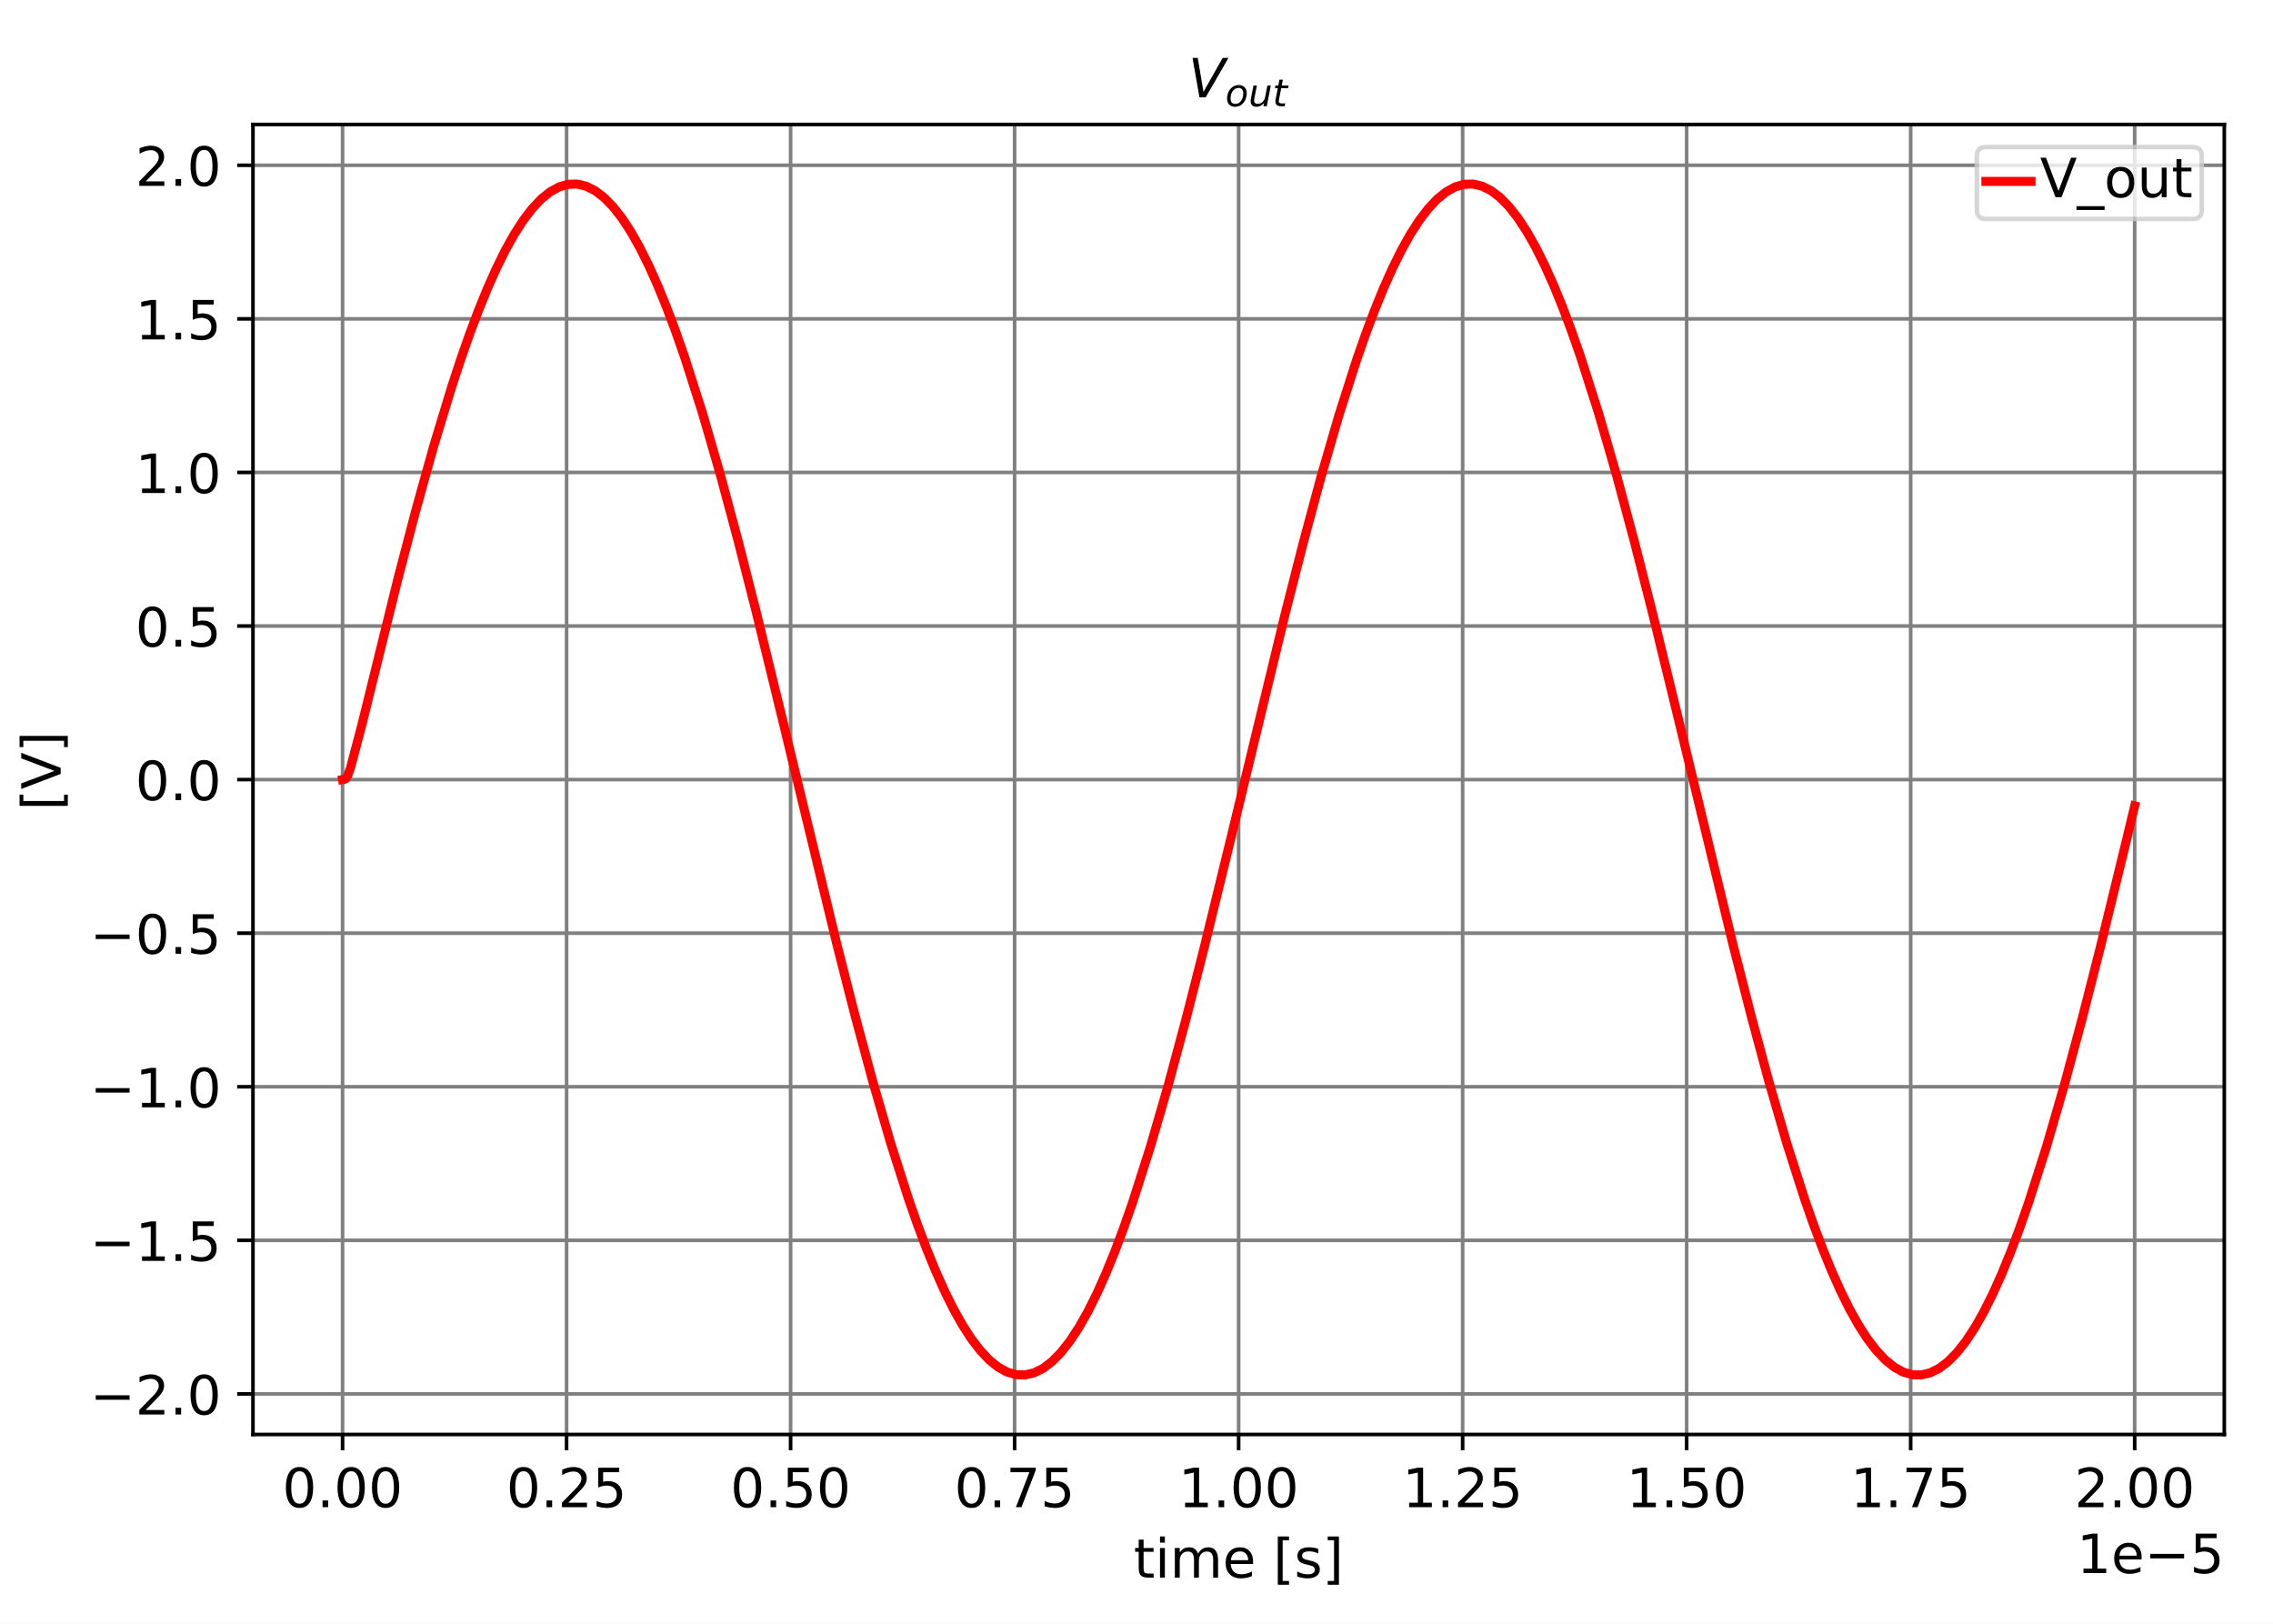
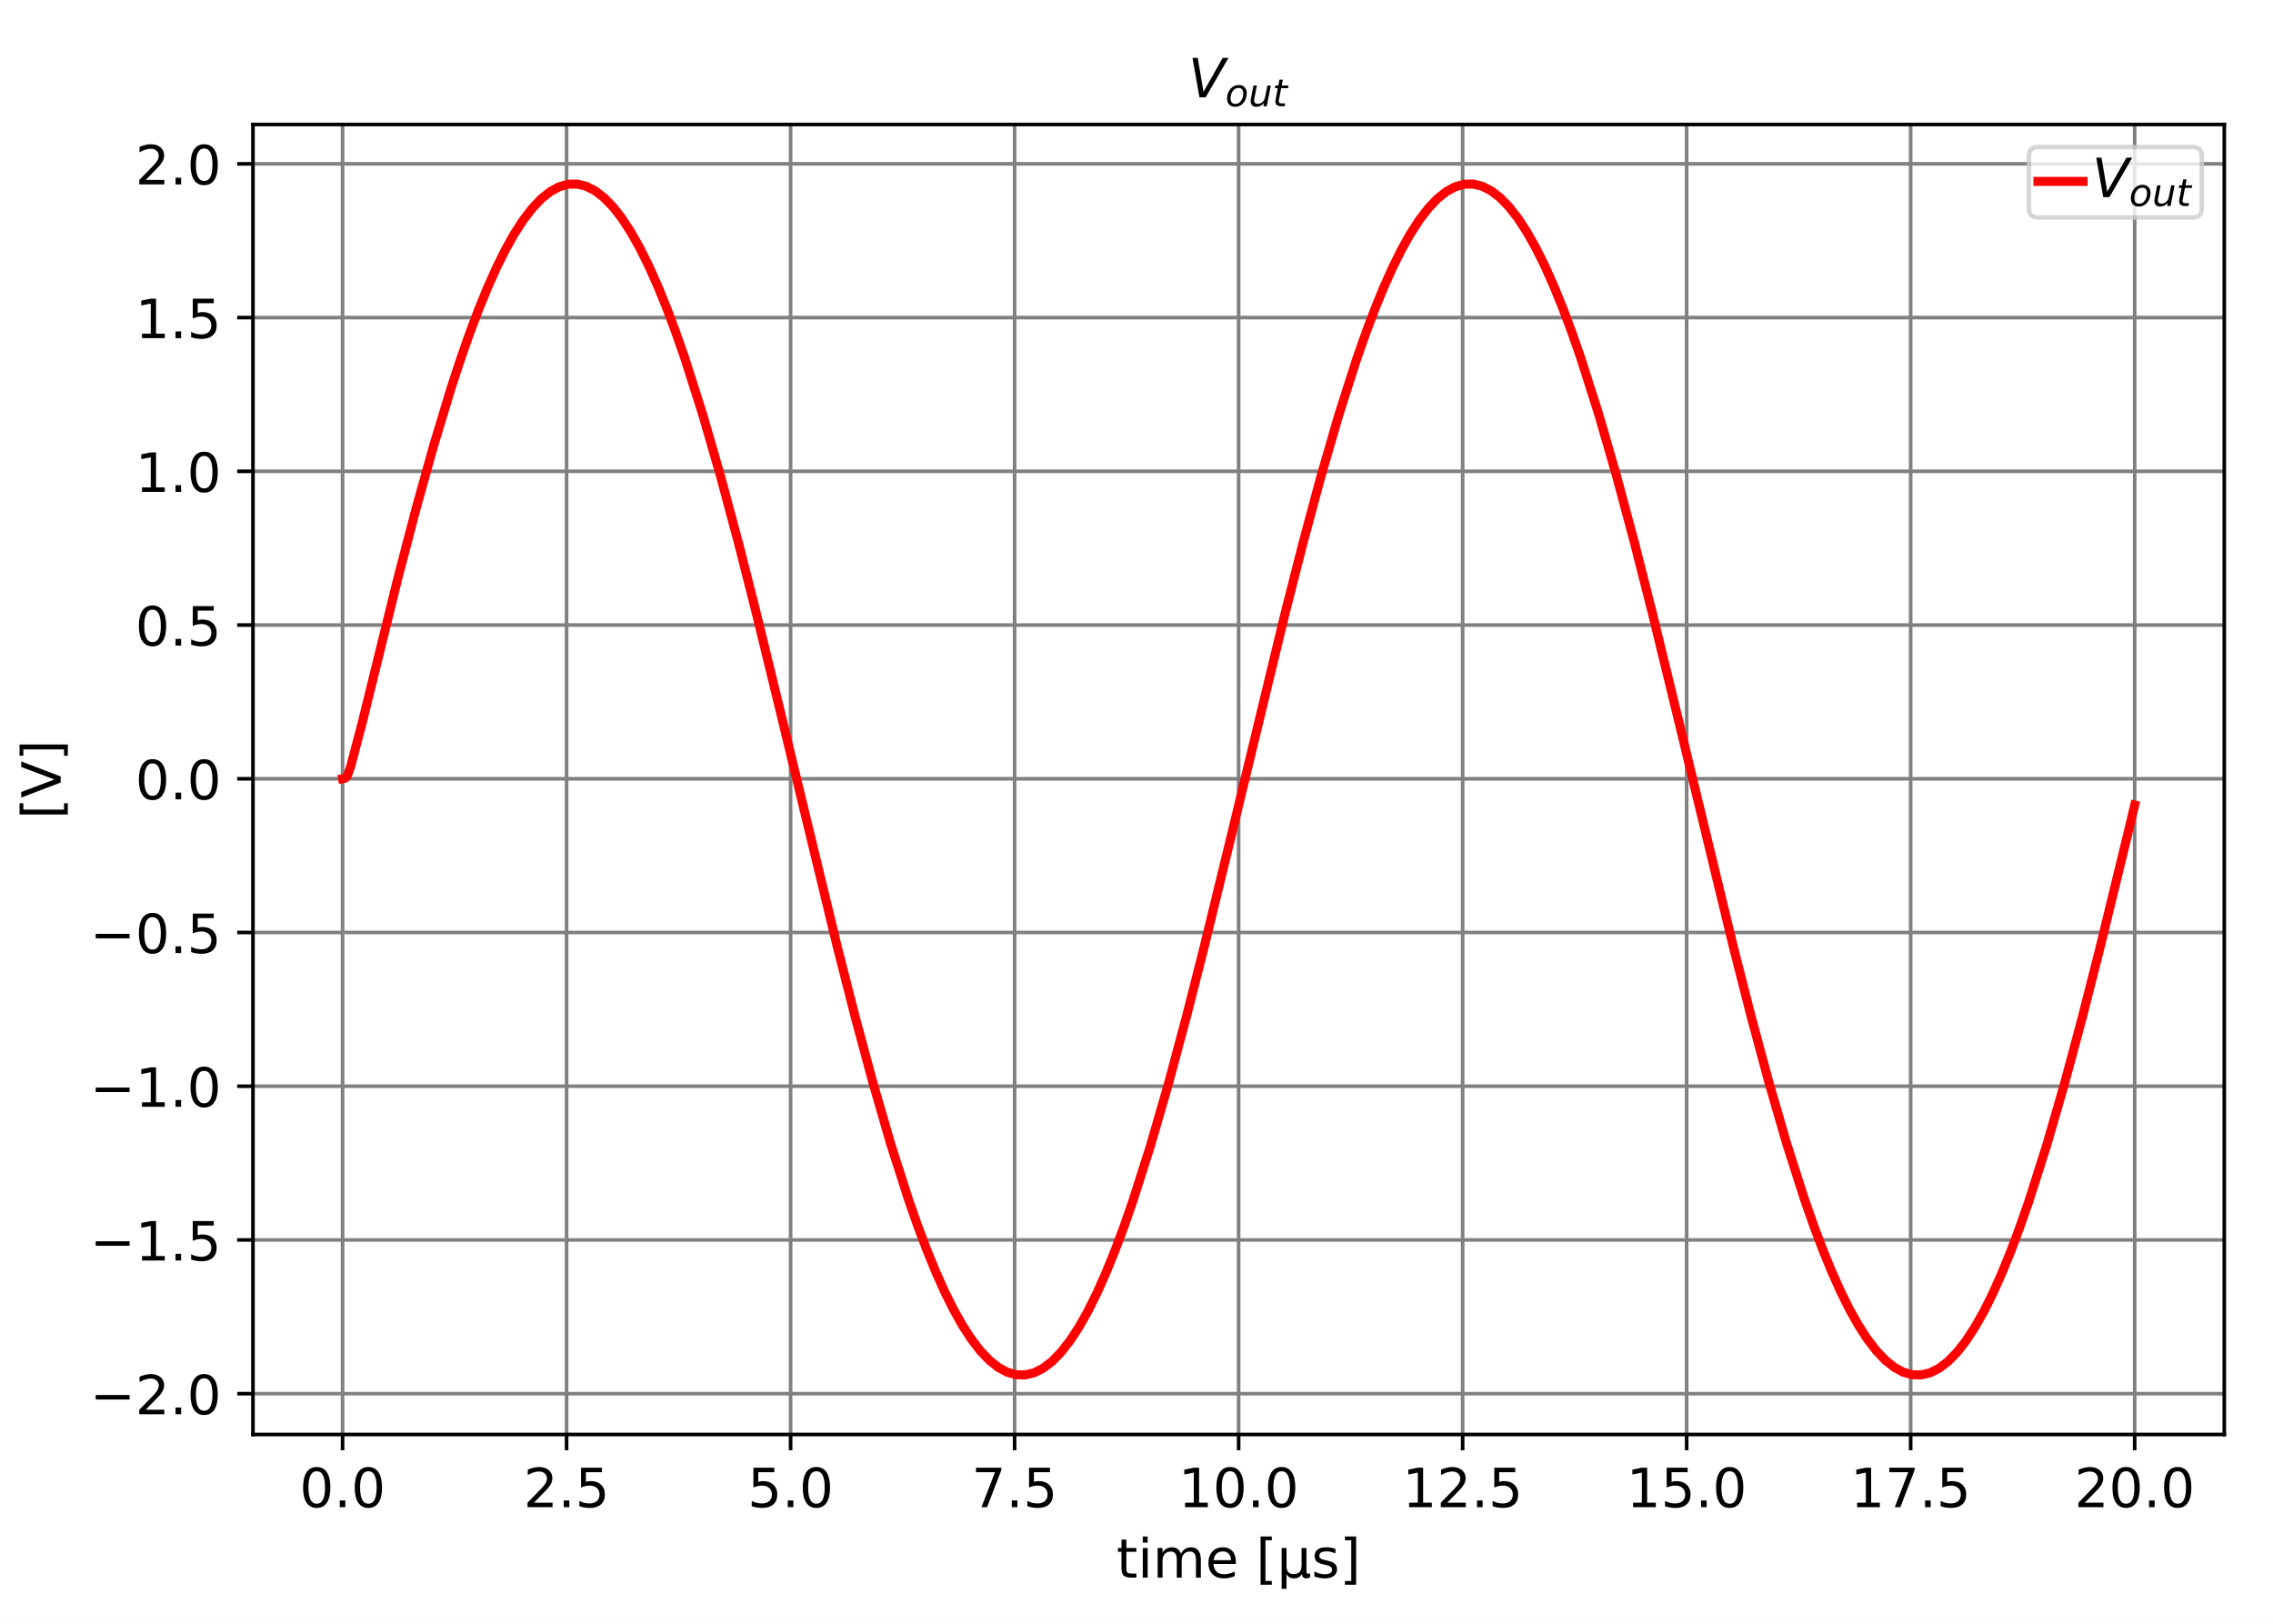
<svg xmlns="http://www.w3.org/2000/svg" xmlns:xlink="http://www.w3.org/1999/xlink" width="504pt" height="360pt" viewBox="0 0 504 360" version="1.1">
  <defs>
    <style type="text/css">*{stroke-linejoin: round; stroke-linecap: butt}</style>
  </defs>
  <g id="figure_1">
    <g id="patch_1">
      <path d="M 0 360  L 504 360  L 504 0  L 0 0  z " style="fill: #ffffff" />
    </g>
    <g id="axes_1">
      <g id="patch_2">
        <path d="M 56.09 318.04  L 493.2 318.04  L 493.2 27.6  L 56.09 27.6  z " style="fill: #ffffff" />
      </g>
      <g id="matplotlib.axis_1">
        <g id="xtick_1">
          <g id="line2d_1">
-             <path d="M 75.959 318.04  L 75.959 27.6  " clip-path="url(#pfbd23ac0d7)" style="fill: none; stroke: #808080; stroke-width: 0.8; stroke-linecap: square" />
+             <path d="M 75.959 318.04  L 75.959 27.6  " clip-path="url(#p31b666bdca)" style="fill: none; stroke: #808080; stroke-width: 0.8; stroke-linecap: square" />
          </g>
          <g id="line2d_2">
            <defs>
-               <path id="m293e1f7178" d="M 0 0  L 0 3.5  " style="stroke: #000000; stroke-width: 0.8" />
+               <path id="mea088530d3" d="M 0 0  L 0 3.5  " style="stroke: #000000; stroke-width: 0.8" />
            </defs>
            <g>
-               <use xlink:href="#m293e1f7178" x="75.959" y="318.04" style="stroke: #000000; stroke-width: 0.8" />
+               <use xlink:href="#mea088530d3" x="75.959" y="318.04" style="stroke: #000000; stroke-width: 0.8" />
            </g>
          </g>
          <g id="text_1">
-             <g transform="translate(62.59926 334.1581) scale(0.12 -0.12)">
+             <g transform="translate(66.41676 334.1581) scale(0.12 -0.12)">
              <defs>
                <path id="DejaVuSans-30" d="M 2034 4250  Q 1547 4250 1301 3770  Q 1056 3291 1056 2328  Q 1056 1369 1301 889  Q 1547 409 2034 409  Q 2525 409 2770 889  Q 3016 1369 3016 2328  Q 3016 3291 2770 3770  Q 2525 4250 2034 4250  z M 2034 4750  Q 2819 4750 3233 4129  Q 3647 3509 3647 2328  Q 3647 1150 3233 529  Q 2819 -91 2034 -91  Q 1250 -91 836 529  Q 422 1150 422 2328  Q 422 3509 836 4129  Q 1250 4750 2034 4750  z " transform="scale(0.015625)" />
                <path id="DejaVuSans-2e" d="M 684 794  L 1344 794  L 1344 0  L 684 0  L 684 794  z " transform="scale(0.015625)" />
              </defs>
              <use xlink:href="#DejaVuSans-30" />
              <use xlink:href="#DejaVuSans-2e" x="63.623" />
              <use xlink:href="#DejaVuSans-30" x="95.41" />
-               <use xlink:href="#DejaVuSans-30" x="159.033" />
            </g>
          </g>
        </g>
        <g id="xtick_2">
          <g id="line2d_3">
-             <path d="M 125.63 318.04  L 125.63 27.6  " clip-path="url(#pfbd23ac0d7)" style="fill: none; stroke: #808080; stroke-width: 0.8; stroke-linecap: square" />
+             <path d="M 125.63 318.04  L 125.63 27.6  " clip-path="url(#p31b666bdca)" style="fill: none; stroke: #808080; stroke-width: 0.8; stroke-linecap: square" />
          </g>
          <g id="line2d_4">
            <g>
-               <use xlink:href="#m293e1f7178" x="125.63" y="318.04" style="stroke: #000000; stroke-width: 0.8" />
+               <use xlink:href="#mea088530d3" x="125.63" y="318.04" style="stroke: #000000; stroke-width: 0.8" />
            </g>
          </g>
          <g id="text_2">
-             <g transform="translate(112.2709 334.1581) scale(0.12 -0.12)">
+             <g transform="translate(116.0884 334.1581) scale(0.12 -0.12)">
              <defs>
                <path id="DejaVuSans-32" d="M 1228 531  L 3431 531  L 3431 0  L 469 0  L 469 531  Q 828 903 1448 1529  Q 2069 2156 2228 2338  Q 2531 2678 2651 2914  Q 2772 3150 2772 3378  Q 2772 3750 2511 3984  Q 2250 4219 1831 4219  Q 1534 4219 1204 4116  Q 875 4013 500 3803  L 500 4441  Q 881 4594 1212 4672  Q 1544 4750 1819 4750  Q 2544 4750 2975 4387  Q 3406 4025 3406 3419  Q 3406 3131 3298 2873  Q 3191 2616 2906 2266  Q 2828 2175 2409 1742  Q 1991 1309 1228 531  z " transform="scale(0.015625)" />
                <path id="DejaVuSans-35" d="M 691 4666  L 3169 4666  L 3169 4134  L 1269 4134  L 1269 2991  Q 1406 3038 1543 3061  Q 1681 3084 1819 3084  Q 2600 3084 3056 2656  Q 3513 2228 3513 1497  Q 3513 744 3044 326  Q 2575 -91 1722 -91  Q 1428 -91 1123 -41  Q 819 9 494 109  L 494 744  Q 775 591 1075 516  Q 1375 441 1709 441  Q 2250 441 2565 725  Q 2881 1009 2881 1497  Q 2881 1984 2565 2268  Q 2250 2553 1709 2553  Q 1456 2553 1204 2497  Q 953 2441 691 2322  L 691 4666  z " transform="scale(0.015625)" />
              </defs>
-               <use xlink:href="#DejaVuSans-30" />
-               <use xlink:href="#DejaVuSans-2e" x="63.623" />
-               <use xlink:href="#DejaVuSans-32" x="95.41" />
-               <use xlink:href="#DejaVuSans-35" x="159.033" />
+               <use xlink:href="#DejaVuSans-32" />
+               <use xlink:href="#DejaVuSans-2e" x="63.623" />
+               <use xlink:href="#DejaVuSans-35" x="95.41" />
            </g>
          </g>
        </g>
        <g id="xtick_3">
          <g id="line2d_5">
-             <path d="M 175.302 318.04  L 175.302 27.6  " clip-path="url(#pfbd23ac0d7)" style="fill: none; stroke: #808080; stroke-width: 0.8; stroke-linecap: square" />
+             <path d="M 175.302 318.04  L 175.302 27.6  " clip-path="url(#p31b666bdca)" style="fill: none; stroke: #808080; stroke-width: 0.8; stroke-linecap: square" />
          </g>
          <g id="line2d_6">
            <g>
-               <use xlink:href="#m293e1f7178" x="175.302" y="318.04" style="stroke: #000000; stroke-width: 0.8" />
+               <use xlink:href="#mea088530d3" x="175.302" y="318.04" style="stroke: #000000; stroke-width: 0.8" />
            </g>
          </g>
          <g id="text_3">
-             <g transform="translate(161.9424 334.1581) scale(0.12 -0.12)">
-               <use xlink:href="#DejaVuSans-30" />
-               <use xlink:href="#DejaVuSans-2e" x="63.623" />
-               <use xlink:href="#DejaVuSans-35" x="95.41" />
-               <use xlink:href="#DejaVuSans-30" x="159.033" />
+             <g transform="translate(165.7599 334.1581) scale(0.12 -0.12)">
+               <use xlink:href="#DejaVuSans-35" />
+               <use xlink:href="#DejaVuSans-2e" x="63.623" />
+               <use xlink:href="#DejaVuSans-30" x="95.41" />
            </g>
          </g>
        </g>
        <g id="xtick_4">
          <g id="line2d_7">
-             <path d="M 224.973 318.04  L 224.973 27.6  " clip-path="url(#pfbd23ac0d7)" style="fill: none; stroke: #808080; stroke-width: 0.8; stroke-linecap: square" />
+             <path d="M 224.973 318.04  L 224.973 27.6  " clip-path="url(#p31b666bdca)" style="fill: none; stroke: #808080; stroke-width: 0.8; stroke-linecap: square" />
          </g>
          <g id="line2d_8">
            <g>
-               <use xlink:href="#m293e1f7178" x="224.973" y="318.04" style="stroke: #000000; stroke-width: 0.8" />
+               <use xlink:href="#mea088530d3" x="224.973" y="318.04" style="stroke: #000000; stroke-width: 0.8" />
            </g>
          </g>
          <g id="text_4">
-             <g transform="translate(211.614 334.1581) scale(0.12 -0.12)">
+             <g transform="translate(215.4315 334.1581) scale(0.12 -0.12)">
              <defs>
                <path id="DejaVuSans-37" d="M 525 4666  L 3525 4666  L 3525 4397  L 1831 0  L 1172 0  L 2766 4134  L 525 4134  L 525 4666  z " transform="scale(0.015625)" />
              </defs>
-               <use xlink:href="#DejaVuSans-30" />
-               <use xlink:href="#DejaVuSans-2e" x="63.623" />
-               <use xlink:href="#DejaVuSans-37" x="95.41" />
-               <use xlink:href="#DejaVuSans-35" x="159.033" />
+               <use xlink:href="#DejaVuSans-37" />
+               <use xlink:href="#DejaVuSans-2e" x="63.623" />
+               <use xlink:href="#DejaVuSans-35" x="95.41" />
            </g>
          </g>
        </g>
        <g id="xtick_5">
          <g id="line2d_9">
-             <path d="M 274.645 318.04  L 274.645 27.6  " clip-path="url(#pfbd23ac0d7)" style="fill: none; stroke: #808080; stroke-width: 0.8; stroke-linecap: square" />
+             <path d="M 274.645 318.04  L 274.645 27.6  " clip-path="url(#p31b666bdca)" style="fill: none; stroke: #808080; stroke-width: 0.8; stroke-linecap: square" />
          </g>
          <g id="line2d_10">
            <g>
-               <use xlink:href="#m293e1f7178" x="274.645" y="318.04" style="stroke: #000000; stroke-width: 0.8" />
+               <use xlink:href="#mea088530d3" x="274.645" y="318.04" style="stroke: #000000; stroke-width: 0.8" />
            </g>
          </g>
          <g id="text_5">
            <g transform="translate(261.2856 334.1581) scale(0.12 -0.12)">
              <defs>
                <path id="DejaVuSans-31" d="M 794 531  L 1825 531  L 1825 4091  L 703 3866  L 703 4441  L 1819 4666  L 2450 4666  L 2450 531  L 3481 531  L 3481 0  L 794 0  L 794 531  z " transform="scale(0.015625)" />
              </defs>
              <use xlink:href="#DejaVuSans-31" />
-               <use xlink:href="#DejaVuSans-2e" x="63.623" />
-               <use xlink:href="#DejaVuSans-30" x="95.41" />
+               <use xlink:href="#DejaVuSans-30" x="63.623" />
+               <use xlink:href="#DejaVuSans-2e" x="127.246" />
              <use xlink:href="#DejaVuSans-30" x="159.033" />
            </g>
          </g>
        </g>
        <g id="xtick_6">
          <g id="line2d_11">
-             <path d="M 324.317 318.04  L 324.317 27.6  " clip-path="url(#pfbd23ac0d7)" style="fill: none; stroke: #808080; stroke-width: 0.8; stroke-linecap: square" />
+             <path d="M 324.317 318.04  L 324.317 27.6  " clip-path="url(#p31b666bdca)" style="fill: none; stroke: #808080; stroke-width: 0.8; stroke-linecap: square" />
          </g>
          <g id="line2d_12">
            <g>
-               <use xlink:href="#m293e1f7178" x="324.317" y="318.04" style="stroke: #000000; stroke-width: 0.8" />
+               <use xlink:href="#mea088530d3" x="324.317" y="318.04" style="stroke: #000000; stroke-width: 0.8" />
            </g>
          </g>
          <g id="text_6">
            <g transform="translate(310.9572 334.1581) scale(0.12 -0.12)">
              <use xlink:href="#DejaVuSans-31" />
-               <use xlink:href="#DejaVuSans-2e" x="63.623" />
-               <use xlink:href="#DejaVuSans-32" x="95.41" />
+               <use xlink:href="#DejaVuSans-32" x="63.623" />
+               <use xlink:href="#DejaVuSans-2e" x="127.246" />
              <use xlink:href="#DejaVuSans-35" x="159.033" />
            </g>
          </g>
        </g>
        <g id="xtick_7">
          <g id="line2d_13">
-             <path d="M 373.988 318.04  L 373.988 27.6  " clip-path="url(#pfbd23ac0d7)" style="fill: none; stroke: #808080; stroke-width: 0.8; stroke-linecap: square" />
+             <path d="M 373.988 318.04  L 373.988 27.6  " clip-path="url(#p31b666bdca)" style="fill: none; stroke: #808080; stroke-width: 0.8; stroke-linecap: square" />
          </g>
          <g id="line2d_14">
            <g>
-               <use xlink:href="#m293e1f7178" x="373.988" y="318.04" style="stroke: #000000; stroke-width: 0.8" />
+               <use xlink:href="#mea088530d3" x="373.988" y="318.04" style="stroke: #000000; stroke-width: 0.8" />
            </g>
          </g>
          <g id="text_7">
            <g transform="translate(360.6288 334.1581) scale(0.12 -0.12)">
              <use xlink:href="#DejaVuSans-31" />
-               <use xlink:href="#DejaVuSans-2e" x="63.623" />
-               <use xlink:href="#DejaVuSans-35" x="95.41" />
+               <use xlink:href="#DejaVuSans-35" x="63.623" />
+               <use xlink:href="#DejaVuSans-2e" x="127.246" />
              <use xlink:href="#DejaVuSans-30" x="159.033" />
            </g>
          </g>
        </g>
        <g id="xtick_8">
          <g id="line2d_15">
-             <path d="M 423.66 318.04  L 423.66 27.6  " clip-path="url(#pfbd23ac0d7)" style="fill: none; stroke: #808080; stroke-width: 0.8; stroke-linecap: square" />
+             <path d="M 423.66 318.04  L 423.66 27.6  " clip-path="url(#p31b666bdca)" style="fill: none; stroke: #808080; stroke-width: 0.8; stroke-linecap: square" />
          </g>
          <g id="line2d_16">
            <g>
-               <use xlink:href="#m293e1f7178" x="423.66" y="318.04" style="stroke: #000000; stroke-width: 0.8" />
+               <use xlink:href="#mea088530d3" x="423.66" y="318.04" style="stroke: #000000; stroke-width: 0.8" />
            </g>
          </g>
          <g id="text_8">
            <g transform="translate(410.3004 334.1581) scale(0.12 -0.12)">
              <use xlink:href="#DejaVuSans-31" />
-               <use xlink:href="#DejaVuSans-2e" x="63.623" />
-               <use xlink:href="#DejaVuSans-37" x="95.41" />
+               <use xlink:href="#DejaVuSans-37" x="63.623" />
+               <use xlink:href="#DejaVuSans-2e" x="127.246" />
              <use xlink:href="#DejaVuSans-35" x="159.033" />
            </g>
          </g>
        </g>
        <g id="xtick_9">
          <g id="line2d_17">
-             <path d="M 473.331 318.04  L 473.331 27.6  " clip-path="url(#pfbd23ac0d7)" style="fill: none; stroke: #808080; stroke-width: 0.8; stroke-linecap: square" />
+             <path d="M 473.331 318.04  L 473.331 27.6  " clip-path="url(#p31b666bdca)" style="fill: none; stroke: #808080; stroke-width: 0.8; stroke-linecap: square" />
          </g>
          <g id="line2d_18">
            <g>
-               <use xlink:href="#m293e1f7178" x="473.331" y="318.04" style="stroke: #000000; stroke-width: 0.8" />
+               <use xlink:href="#mea088530d3" x="473.331" y="318.04" style="stroke: #000000; stroke-width: 0.8" />
            </g>
          </g>
          <g id="text_9">
            <g transform="translate(459.972 334.1581) scale(0.12 -0.12)">
              <use xlink:href="#DejaVuSans-32" />
-               <use xlink:href="#DejaVuSans-2e" x="63.623" />
-               <use xlink:href="#DejaVuSans-30" x="95.41" />
+               <use xlink:href="#DejaVuSans-30" x="63.623" />
+               <use xlink:href="#DejaVuSans-2e" x="127.246" />
              <use xlink:href="#DejaVuSans-30" x="159.033" />
            </g>
          </g>
        </g>
        <g id="text_10">
-           <g transform="translate(251.3753 349.7719) scale(0.12 -0.12)">
+           <g transform="translate(247.5578 349.7719) scale(0.12 -0.12)">
            <defs>
              <path id="DejaVuSans-74" d="M 1172 4494  L 1172 3500  L 2356 3500  L 2356 3053  L 1172 3053  L 1172 1153  Q 1172 725 1289 603  Q 1406 481 1766 481  L 2356 481  L 2356 0  L 1766 0  Q 1100 0 847 248  Q 594 497 594 1153  L 594 3053  L 172 3053  L 172 3500  L 594 3500  L 594 4494  L 1172 4494  z " transform="scale(0.015625)" />
              <path id="DejaVuSans-69" d="M 603 3500  L 1178 3500  L 1178 0  L 603 0  L 603 3500  z M 603 4863  L 1178 4863  L 1178 4134  L 603 4134  L 603 4863  z " transform="scale(0.015625)" />
              <path id="DejaVuSans-6d" d="M 3328 2828  Q 3544 3216 3844 3400  Q 4144 3584 4550 3584  Q 5097 3584 5394 3201  Q 5691 2819 5691 2113  L 5691 0  L 5113 0  L 5113 2094  Q 5113 2597 4934 2840  Q 4756 3084 4391 3084  Q 3944 3084 3684 2787  Q 3425 2491 3425 1978  L 3425 0  L 2847 0  L 2847 2094  Q 2847 2600 2669 2842  Q 2491 3084 2119 3084  Q 1678 3084 1418 2786  Q 1159 2488 1159 1978  L 1159 0  L 581 0  L 581 3500  L 1159 3500  L 1159 2956  Q 1356 3278 1631 3431  Q 1906 3584 2284 3584  Q 2666 3584 2933 3390  Q 3200 3197 3328 2828  z " transform="scale(0.015625)" />
              <path id="DejaVuSans-65" d="M 3597 1894  L 3597 1613  L 953 1613  Q 991 1019 1311 708  Q 1631 397 2203 397  Q 2534 397 2845 478  Q 3156 559 3463 722  L 3463 178  Q 3153 47 2828 -22  Q 2503 -91 2169 -91  Q 1331 -91 842 396  Q 353 884 353 1716  Q 353 2575 817 3079  Q 1281 3584 2069 3584  Q 2775 3584 3186 3129  Q 3597 2675 3597 1894  z M 3022 2063  Q 3016 2534 2758 2815  Q 2500 3097 2075 3097  Q 1594 3097 1305 2825  Q 1016 2553 972 2059  L 3022 2063  z " transform="scale(0.015625)" />
              <path id="DejaVuSans-20" transform="scale(0.015625)" />
              <path id="DejaVuSans-5b" d="M 550 4863  L 1875 4863  L 1875 4416  L 1125 4416  L 1125 -397  L 1875 -397  L 1875 -844  L 550 -844  L 550 4863  z " transform="scale(0.015625)" />
+               <path id="DejaVuSans-b5" d="M 544 -1331  L 544 3500  L 1119 3500  L 1119 1325  Q 1119 872 1334 640  Q 1550 409 1972 409  Q 2434 409 2667 671  Q 2900 934 2900 1459  L 2900 3500  L 3475 3500  L 3475 806  Q 3475 619 3529 530  Q 3584 441 3700 441  Q 3728 441 3778 458  Q 3828 475 3916 513  L 3916 50  Q 3788 -22 3673 -56  Q 3559 -91 3450 -91  Q 3234 -91 3106 31  Q 2978 153 2931 403  Q 2775 156 2548 32  Q 2322 -91 2016 -91  Q 1697 -91 1473 31  Q 1250 153 1119 397  L 1119 -1331  L 544 -1331  z " transform="scale(0.015625)" />
              <path id="DejaVuSans-73" d="M 2834 3397  L 2834 2853  Q 2591 2978 2328 3040  Q 2066 3103 1784 3103  Q 1356 3103 1142 2972  Q 928 2841 928 2578  Q 928 2378 1081 2264  Q 1234 2150 1697 2047  L 1894 2003  Q 2506 1872 2764 1633  Q 3022 1394 3022 966  Q 3022 478 2636 193  Q 2250 -91 1575 -91  Q 1294 -91 989 -36  Q 684 19 347 128  L 347 722  Q 666 556 975 473  Q 1284 391 1588 391  Q 1994 391 2212 530  Q 2431 669 2431 922  Q 2431 1156 2273 1281  Q 2116 1406 1581 1522  L 1381 1569  Q 847 1681 609 1914  Q 372 2147 372 2553  Q 372 3047 722 3315  Q 1072 3584 1716 3584  Q 2034 3584 2315 3537  Q 2597 3491 2834 3397  z " transform="scale(0.015625)" />
              <path id="DejaVuSans-5d" d="M 1947 4863  L 1947 -844  L 622 -844  L 622 -397  L 1369 -397  L 1369 4416  L 622 4416  L 622 4863  L 1947 4863  z " transform="scale(0.015625)" />
            </defs>
            <use xlink:href="#DejaVuSans-74" />
            <use xlink:href="#DejaVuSans-69" x="39.209" />
            <use xlink:href="#DejaVuSans-6d" x="66.992" />
            <use xlink:href="#DejaVuSans-65" x="164.404" />
            <use xlink:href="#DejaVuSans-20" x="225.928" />
            <use xlink:href="#DejaVuSans-5b" x="257.715" />
-             <use xlink:href="#DejaVuSans-73" x="296.729" />
-             <use xlink:href="#DejaVuSans-5d" x="348.828" />
-           </g>
-         </g>
-         <g id="text_11">
-           <g transform="translate(460.4906 348.7719) scale(0.12 -0.12)">
-             <defs>
-               <path id="DejaVuSans-2212" d="M 678 2272  L 4684 2272  L 4684 1741  L 678 1741  L 678 2272  z " transform="scale(0.015625)" />
-             </defs>
-             <use xlink:href="#DejaVuSans-31" />
-             <use xlink:href="#DejaVuSans-65" x="63.623" />
-             <use xlink:href="#DejaVuSans-2212" x="125.146" />
-             <use xlink:href="#DejaVuSans-35" x="208.936" />
+             <use xlink:href="#DejaVuSans-b5" x="296.729" />
+             <use xlink:href="#DejaVuSans-73" x="360.352" />
+             <use xlink:href="#DejaVuSans-5d" x="412.451" />
          </g>
        </g>
      </g>
      <g id="matplotlib.axis_2">
        <g id="ytick_1">
          <g id="line2d_19">
-             <path d="M 56.09 309.049  L 493.2 309.049  " clip-path="url(#pfbd23ac0d7)" style="fill: none; stroke: #808080; stroke-width: 0.8; stroke-linecap: square" />
+             <path d="M 56.09 308.99  L 493.2 308.99  " clip-path="url(#p31b666bdca)" style="fill: none; stroke: #808080; stroke-width: 0.8; stroke-linecap: square" />
          </g>
          <g id="line2d_20">
            <defs>
-               <path id="mf35768f5ab" d="M 0 0  L -3.5 0  " style="stroke: #000000; stroke-width: 0.8" />
+               <path id="m69ae03ca99" d="M 0 0  L -3.5 0  " style="stroke: #000000; stroke-width: 0.8" />
            </defs>
            <g>
-               <use xlink:href="#mf35768f5ab" x="56.09" y="309.049" style="stroke: #000000; stroke-width: 0.8" />
-             </g>
-           </g>
-           <g id="text_12">
-             <g transform="translate(19.95062 313.608) scale(0.12 -0.12)">
+               <use xlink:href="#m69ae03ca99" x="56.09" y="308.99" style="stroke: #000000; stroke-width: 0.8" />
+             </g>
+           </g>
+           <g id="text_11">
+             <g transform="translate(19.95062 313.5487) scale(0.12 -0.12)">
+               <defs>
+                 <path id="DejaVuSans-2212" d="M 678 2272  L 4684 2272  L 4684 1741  L 678 1741  L 678 2272  z " transform="scale(0.015625)" />
+               </defs>
              <use xlink:href="#DejaVuSans-2212" />
              <use xlink:href="#DejaVuSans-32" x="83.789" />
              <use xlink:href="#DejaVuSans-2e" x="147.412" />
              <use xlink:href="#DejaVuSans-30" x="179.199" />
            </g>
          </g>
        </g>
        <g id="ytick_2">
          <g id="line2d_21">
-             <path d="M 56.09 274.998  L 493.2 274.998  " clip-path="url(#pfbd23ac0d7)" style="fill: none; stroke: #808080; stroke-width: 0.8; stroke-linecap: square" />
+             <path d="M 56.09 274.907  L 493.2 274.907  " clip-path="url(#p31b666bdca)" style="fill: none; stroke: #808080; stroke-width: 0.8; stroke-linecap: square" />
          </g>
          <g id="line2d_22">
            <g>
-               <use xlink:href="#mf35768f5ab" x="56.09" y="274.998" style="stroke: #000000; stroke-width: 0.8" />
-             </g>
-           </g>
-           <g id="text_13">
-             <g transform="translate(19.95062 279.5575) scale(0.12 -0.12)">
+               <use xlink:href="#m69ae03ca99" x="56.09" y="274.907" style="stroke: #000000; stroke-width: 0.8" />
+             </g>
+           </g>
+           <g id="text_12">
+             <g transform="translate(19.95062 279.4663) scale(0.12 -0.12)">
              <use xlink:href="#DejaVuSans-2212" />
              <use xlink:href="#DejaVuSans-31" x="83.789" />
              <use xlink:href="#DejaVuSans-2e" x="147.412" />
              <use xlink:href="#DejaVuSans-35" x="179.199" />
            </g>
          </g>
        </g>
        <g id="ytick_3">
          <g id="line2d_23">
-             <path d="M 56.09 240.948  L 493.2 240.948  " clip-path="url(#pfbd23ac0d7)" style="fill: none; stroke: #808080; stroke-width: 0.8; stroke-linecap: square" />
+             <path d="M 56.09 240.825  L 493.2 240.825  " clip-path="url(#p31b666bdca)" style="fill: none; stroke: #808080; stroke-width: 0.8; stroke-linecap: square" />
          </g>
          <g id="line2d_24">
            <g>
-               <use xlink:href="#mf35768f5ab" x="56.09" y="240.948" style="stroke: #000000; stroke-width: 0.8" />
-             </g>
-           </g>
-           <g id="text_14">
-             <g transform="translate(19.95062 245.5071) scale(0.12 -0.12)">
+               <use xlink:href="#m69ae03ca99" x="56.09" y="240.825" style="stroke: #000000; stroke-width: 0.8" />
+             </g>
+           </g>
+           <g id="text_13">
+             <g transform="translate(19.95062 245.384) scale(0.12 -0.12)">
              <use xlink:href="#DejaVuSans-2212" />
              <use xlink:href="#DejaVuSans-31" x="83.789" />
              <use xlink:href="#DejaVuSans-2e" x="147.412" />
              <use xlink:href="#DejaVuSans-30" x="179.199" />
            </g>
          </g>
        </g>
        <g id="ytick_4">
          <g id="line2d_25">
-             <path d="M 56.09 206.898  L 493.2 206.898  " clip-path="url(#pfbd23ac0d7)" style="fill: none; stroke: #808080; stroke-width: 0.8; stroke-linecap: square" />
+             <path d="M 56.09 206.743  L 493.2 206.743  " clip-path="url(#p31b666bdca)" style="fill: none; stroke: #808080; stroke-width: 0.8; stroke-linecap: square" />
          </g>
          <g id="line2d_26">
            <g>
-               <use xlink:href="#mf35768f5ab" x="56.09" y="206.898" style="stroke: #000000; stroke-width: 0.8" />
-             </g>
-           </g>
-           <g id="text_15">
-             <g transform="translate(19.95062 211.4567) scale(0.12 -0.12)">
+               <use xlink:href="#m69ae03ca99" x="56.09" y="206.743" style="stroke: #000000; stroke-width: 0.8" />
+             </g>
+           </g>
+           <g id="text_14">
+             <g transform="translate(19.95062 211.3017) scale(0.12 -0.12)">
              <use xlink:href="#DejaVuSans-2212" />
              <use xlink:href="#DejaVuSans-30" x="83.789" />
              <use xlink:href="#DejaVuSans-2e" x="147.412" />
              <use xlink:href="#DejaVuSans-35" x="179.199" />
            </g>
          </g>
        </g>
        <g id="ytick_5">
          <g id="line2d_27">
-             <path d="M 56.09 172.847  L 493.2 172.847  " clip-path="url(#pfbd23ac0d7)" style="fill: none; stroke: #808080; stroke-width: 0.8; stroke-linecap: square" />
+             <path d="M 56.09 172.66  L 493.2 172.66  " clip-path="url(#p31b666bdca)" style="fill: none; stroke: #808080; stroke-width: 0.8; stroke-linecap: square" />
          </g>
          <g id="line2d_28">
            <g>
-               <use xlink:href="#mf35768f5ab" x="56.09" y="172.847" style="stroke: #000000; stroke-width: 0.8" />
-             </g>
-           </g>
-           <g id="text_16">
-             <g transform="translate(30.00625 177.4062) scale(0.12 -0.12)">
+               <use xlink:href="#m69ae03ca99" x="56.09" y="172.66" style="stroke: #000000; stroke-width: 0.8" />
+             </g>
+           </g>
+           <g id="text_15">
+             <g transform="translate(30.00625 177.2193) scale(0.12 -0.12)">
              <use xlink:href="#DejaVuSans-30" />
              <use xlink:href="#DejaVuSans-2e" x="63.623" />
              <use xlink:href="#DejaVuSans-30" x="95.41" />
            </g>
          </g>
        </g>
        <g id="ytick_6">
          <g id="line2d_29">
-             <path d="M 56.09 138.797  L 493.2 138.797  " clip-path="url(#pfbd23ac0d7)" style="fill: none; stroke: #808080; stroke-width: 0.8; stroke-linecap: square" />
+             <path d="M 56.09 138.578  L 493.2 138.578  " clip-path="url(#p31b666bdca)" style="fill: none; stroke: #808080; stroke-width: 0.8; stroke-linecap: square" />
          </g>
          <g id="line2d_30">
            <g>
-               <use xlink:href="#mf35768f5ab" x="56.09" y="138.797" style="stroke: #000000; stroke-width: 0.8" />
-             </g>
-           </g>
-           <g id="text_17">
-             <g transform="translate(30.00625 143.3558) scale(0.12 -0.12)">
+               <use xlink:href="#m69ae03ca99" x="56.09" y="138.578" style="stroke: #000000; stroke-width: 0.8" />
+             </g>
+           </g>
+           <g id="text_16">
+             <g transform="translate(30.00625 143.137) scale(0.12 -0.12)">
              <use xlink:href="#DejaVuSans-30" />
              <use xlink:href="#DejaVuSans-2e" x="63.623" />
              <use xlink:href="#DejaVuSans-35" x="95.41" />
            </g>
          </g>
        </g>
        <g id="ytick_7">
          <g id="line2d_31">
-             <path d="M 56.09 104.746  L 493.2 104.746  " clip-path="url(#pfbd23ac0d7)" style="fill: none; stroke: #808080; stroke-width: 0.8; stroke-linecap: square" />
+             <path d="M 56.09 104.496  L 493.2 104.496  " clip-path="url(#p31b666bdca)" style="fill: none; stroke: #808080; stroke-width: 0.8; stroke-linecap: square" />
          </g>
          <g id="line2d_32">
            <g>
-               <use xlink:href="#mf35768f5ab" x="56.09" y="104.746" style="stroke: #000000; stroke-width: 0.8" />
-             </g>
-           </g>
-           <g id="text_18">
-             <g transform="translate(30.00625 109.3054) scale(0.12 -0.12)">
+               <use xlink:href="#m69ae03ca99" x="56.09" y="104.496" style="stroke: #000000; stroke-width: 0.8" />
+             </g>
+           </g>
+           <g id="text_17">
+             <g transform="translate(30.00625 109.0547) scale(0.12 -0.12)">
              <use xlink:href="#DejaVuSans-31" />
              <use xlink:href="#DejaVuSans-2e" x="63.623" />
              <use xlink:href="#DejaVuSans-30" x="95.41" />
            </g>
          </g>
        </g>
        <g id="ytick_8">
          <g id="line2d_33">
-             <path d="M 56.09 70.696  L 493.2 70.696  " clip-path="url(#pfbd23ac0d7)" style="fill: none; stroke: #808080; stroke-width: 0.8; stroke-linecap: square" />
+             <path d="M 56.09 70.413  L 493.2 70.413  " clip-path="url(#p31b666bdca)" style="fill: none; stroke: #808080; stroke-width: 0.8; stroke-linecap: square" />
          </g>
          <g id="line2d_34">
            <g>
-               <use xlink:href="#mf35768f5ab" x="56.09" y="70.696" style="stroke: #000000; stroke-width: 0.8" />
-             </g>
-           </g>
-           <g id="text_19">
-             <g transform="translate(30.00625 75.25495) scale(0.12 -0.12)">
+               <use xlink:href="#m69ae03ca99" x="56.09" y="70.413" style="stroke: #000000; stroke-width: 0.8" />
+             </g>
+           </g>
+           <g id="text_18">
+             <g transform="translate(30.00625 74.97231) scale(0.12 -0.12)">
              <use xlink:href="#DejaVuSans-31" />
              <use xlink:href="#DejaVuSans-2e" x="63.623" />
              <use xlink:href="#DejaVuSans-35" x="95.41" />
            </g>
          </g>
        </g>
        <g id="ytick_9">
          <g id="line2d_35">
-             <path d="M 56.09 36.645  L 493.2 36.645  " clip-path="url(#pfbd23ac0d7)" style="fill: none; stroke: #808080; stroke-width: 0.8; stroke-linecap: square" />
+             <path d="M 56.09 36.331  L 493.2 36.331  " clip-path="url(#p31b666bdca)" style="fill: none; stroke: #808080; stroke-width: 0.8; stroke-linecap: square" />
          </g>
          <g id="line2d_36">
            <g>
-               <use xlink:href="#mf35768f5ab" x="56.09" y="36.645" style="stroke: #000000; stroke-width: 0.8" />
-             </g>
-           </g>
-           <g id="text_20">
-             <g transform="translate(30.00625 41.20451) scale(0.12 -0.12)">
+               <use xlink:href="#m69ae03ca99" x="56.09" y="36.331" style="stroke: #000000; stroke-width: 0.8" />
+             </g>
+           </g>
+           <g id="text_19">
+             <g transform="translate(30.00625 40.88997) scale(0.12 -0.12)">
              <use xlink:href="#DejaVuSans-32" />
              <use xlink:href="#DejaVuSans-2e" x="63.623" />
              <use xlink:href="#DejaVuSans-30" x="95.41" />
            </g>
          </g>
        </g>
-         <g id="text_21">
-           <g transform="translate(13.455 183.5131) rotate(-90) scale(0.12 -0.12)">
+         <g id="text_20">
+           <g transform="translate(13.455 181.6062) rotate(-90) scale(0.12 -0.12)">
            <defs>
              <path id="DejaVuSans-56" d="M 1831 0  L 50 4666  L 709 4666  L 2188 738  L 3669 4666  L 4325 4666  L 2547 0  L 1831 0  z " transform="scale(0.015625)" />
            </defs>
-             <use xlink:href="#DejaVuSans-20" />
-             <use xlink:href="#DejaVuSans-5b" x="31.787" />
-             <use xlink:href="#DejaVuSans-56" x="70.801" />
-             <use xlink:href="#DejaVuSans-5d" x="139.209" />
+             <use xlink:href="#DejaVuSans-5b" />
+             <use xlink:href="#DejaVuSans-56" x="39.014" />
+             <use xlink:href="#DejaVuSans-5d" x="107.422" />
          </g>
        </g>
      </g>
      <g id="line2d_37">
-         <path d="M 75.959 172.847  L 76.458 172.761  L 76.697 172.588  L 77.071 172.018  L 77.711 170.284  L 80.261 160.626  L 88.208 128.415  L 92.182 113.22  L 96.156 98.949  L 100.13 85.846  L 102.117 79.806  L 104.103 74.124  L 106.09 68.834  L 108.077 63.952  L 110.064 59.495  L 112.051 55.483  L 114.038 51.928  L 116.025 48.844  L 118.011 46.243  L 119.998 44.136  L 121.985 42.532  L 123.972 41.437  L 125.959 40.859  L 127.946 40.802  L 129.933 41.268  L 131.919 42.257  L 133.906 43.766  L 135.893 45.79  L 137.88 48.322  L 139.867 51.351  L 141.854 54.865  L 143.841 58.848  L 145.828 63.285  L 147.814 68.156  L 149.801 73.443  L 151.788 79.123  L 155.762 91.57  L 159.736 105.297  L 163.709 120.085  L 167.683 135.698  L 173.644 160.121  L 185.565 209.373  L 189.539 224.963  L 193.512 239.723  L 197.486 253.425  L 201.46 265.856  L 203.447 271.533  L 205.433 276.823  L 207.42 281.705  L 209.407 286.159  L 211.394 290.171  L 213.381 293.724  L 215.368 296.805  L 217.355 299.402  L 219.341 301.506  L 221.328 303.108  L 223.315 304.201  L 225.302 304.779  L 227.289 304.838  L 229.276 304.377  L 231.263 303.395  L 233.25 301.894  L 235.236 299.88  L 237.223 297.358  L 239.21 294.339  L 241.197 290.835  L 243.184 286.86  L 245.171 282.43  L 247.158 277.564  L 249.144 272.282  L 251.131 266.606  L 255.105 254.162  L 259.079 240.435  L 263.052 225.644  L 267.026 210.025  L 272.987 185.591  L 284.908 136.311  L 288.882 120.713  L 292.855 105.945  L 296.829 92.237  L 300.803 79.804  L 302.79 74.125  L 304.777 68.834  L 306.763 63.952  L 308.75 59.495  L 310.737 55.482  L 312.724 51.927  L 314.711 48.844  L 316.698 46.243  L 318.685 44.136  L 320.672 42.532  L 322.658 41.437  L 324.645 40.859  L 326.632 40.802  L 328.619 41.268  L 330.606 42.257  L 332.593 43.766  L 334.58 45.79  L 336.566 48.322  L 338.553 51.351  L 340.54 54.865  L 342.527 58.848  L 344.514 63.285  L 346.501 68.156  L 348.488 73.443  L 350.474 79.123  L 354.448 91.57  L 358.422 105.297  L 362.396 120.085  L 366.369 135.698  L 372.33 160.121  L 384.251 209.373  L 388.225 224.963  L 392.199 239.723  L 396.172 253.425  L 400.146 265.856  L 402.133 271.533  L 404.12 276.823  L 406.107 281.705  L 408.094 286.159  L 410.08 290.171  L 412.067 293.724  L 414.054 296.805  L 416.041 299.402  L 418.028 301.506  L 420.015 303.108  L 422.002 304.201  L 423.988 304.779  L 425.975 304.838  L 427.962 304.377  L 429.949 303.395  L 431.936 301.894  L 433.923 299.88  L 435.91 297.358  L 437.896 294.339  L 439.883 290.835  L 441.87 286.86  L 443.857 282.43  L 445.844 277.564  L 447.831 272.282  L 449.818 266.606  L 453.791 254.162  L 457.765 240.435  L 461.739 225.644  L 465.713 210.025  L 471.673 185.591  L 473.331 178.679  L 473.331 178.679  " clip-path="url(#pfbd23ac0d7)" style="fill: none; stroke: #ff0000; stroke-width: 2; stroke-linecap: square" />
+         <path d="M 75.959 172.66  L 76.458 172.574  L 76.697 172.401  L 77.071 171.831  L 77.711 170.095  L 80.262 160.435  L 88.21 128.232  L 92.184 113.046  L 96.157 98.787  L 100.131 85.698  L 102.118 79.666  L 104.105 73.992  L 106.092 68.712  L 108.078 63.84  L 110.065 59.392  L 112.052 55.391  L 114.039 51.846  L 116.026 48.774  L 118.013 46.185  L 120 44.089  L 121.986 42.497  L 123.973 41.415  L 125.96 40.849  L 127.947 40.804  L 129.934 41.282  L 131.921 42.283  L 133.908 43.804  L 135.895 45.841  L 137.881 48.385  L 139.868 51.425  L 141.855 54.95  L 143.842 58.944  L 145.829 63.391  L 147.816 68.273  L 149.803 73.569  L 151.789 79.258  L 155.763 91.721  L 159.737 105.463  L 163.711 120.262  L 167.684 135.884  L 173.645 160.315  L 185.566 209.562  L 189.54 225.144  L 193.514 239.894  L 197.487 253.583  L 201.461 265.998  L 203.448 271.667  L 205.435 276.947  L 207.422 281.819  L 209.408 286.264  L 211.395 290.265  L 213.382 293.807  L 215.369 296.877  L 217.356 299.463  L 219.343 301.555  L 221.33 303.144  L 223.317 304.225  L 225.303 304.791  L 227.29 304.838  L 229.277 304.365  L 231.264 303.371  L 233.251 301.858  L 235.238 299.831  L 237.225 297.298  L 239.211 294.267  L 241.198 290.752  L 243.185 286.766  L 245.172 282.326  L 247.159 277.45  L 249.146 272.158  L 251.133 266.472  L 255.106 254.012  L 259.08 240.27  L 263.054 225.468  L 267.028 209.84  L 272.988 185.398  L 284.909 136.122  L 288.883 120.532  L 292.857 105.775  L 296.83 92.08  L 300.804 79.662  L 302.791 73.992  L 304.778 68.71  L 306.765 63.837  L 308.752 59.391  L 310.739 55.389  L 312.725 51.844  L 314.712 48.772  L 316.699 46.183  L 318.686 44.088  L 320.673 42.495  L 322.66 41.413  L 324.647 40.847  L 326.633 40.802  L 328.62 41.28  L 330.607 42.281  L 332.594 43.802  L 334.581 45.839  L 336.568 48.383  L 338.555 51.423  L 340.541 54.948  L 342.528 58.942  L 344.515 63.389  L 346.502 68.271  L 348.489 73.567  L 350.476 79.256  L 354.45 91.72  L 358.423 105.461  L 362.397 120.26  L 366.371 135.882  L 372.331 160.313  L 384.252 209.56  L 388.226 225.142  L 392.2 239.892  L 396.174 253.581  L 400.147 265.996  L 402.134 271.665  L 404.121 276.945  L 406.108 281.817  L 408.095 286.262  L 410.082 290.263  L 412.069 293.805  L 414.055 296.875  L 416.042 299.461  L 418.029 301.553  L 420.016 303.143  L 422.003 304.223  L 423.99 304.789  L 425.977 304.836  L 427.963 304.363  L 429.95 303.369  L 431.937 301.856  L 433.924 299.829  L 435.911 297.296  L 437.898 294.265  L 439.885 290.75  L 441.872 286.764  L 443.858 282.324  L 445.845 277.448  L 447.832 272.156  L 449.819 266.471  L 453.793 254.01  L 457.766 240.269  L 461.74 225.466  L 465.714 209.838  L 471.674 185.396  L 473.331 178.488  L 473.331 178.488  " clip-path="url(#p31b666bdca)" style="fill: none; stroke: #ff0000; stroke-width: 2; stroke-linecap: square" />
      </g>
      <g id="patch_3">
        <path d="M 56.09 318.04  L 56.09 27.6  " style="fill: none; stroke: #000000; stroke-width: 0.8; stroke-linejoin: miter; stroke-linecap: square" />
      </g>
      <g id="patch_4">
        <path d="M 493.2 318.04  L 493.2 27.6  " style="fill: none; stroke: #000000; stroke-width: 0.8; stroke-linejoin: miter; stroke-linecap: square" />
      </g>
      <g id="patch_5">
        <path d="M 56.09 318.04  L 493.2 318.04  " style="fill: none; stroke: #000000; stroke-width: 0.8; stroke-linejoin: miter; stroke-linecap: square" />
      </g>
      <g id="patch_6">
        <path d="M 56.09 27.6  L 493.2 27.6  " style="fill: none; stroke: #000000; stroke-width: 0.8; stroke-linejoin: miter; stroke-linecap: square" />
      </g>
-       <g id="text_22">
+       <g id="text_21">
        <g transform="translate(263.485 21.6) scale(0.12 -0.12)">
          <defs>
            <path id="DejaVuSans-Oblique-56" d="M 1319 0  L 500 4666  L 1119 4666  L 1797 653  L 4063 4666  L 4750 4666  L 2053 0  L 1319 0  z " transform="scale(0.015625)" />
            <path id="DejaVuSans-Oblique-6f" d="M 1625 -91  Q 1009 -91 651 289  Q 294 669 294 1325  Q 294 1706 417 2101  Q 541 2497 738 2766  Q 1047 3184 1428 3384  Q 1809 3584 2291 3584  Q 2888 3584 3255 3212  Q 3622 2841 3622 2241  Q 3622 1825 3500 1412  Q 3378 1000 3181 728  Q 2875 309 2494 109  Q 2113 -91 1625 -91  z M 891 1344  Q 891 869 1089 633  Q 1288 397 1691 397  Q 2269 397 2648 901  Q 3028 1406 3028 2181  Q 3028 2634 2825 2865  Q 2622 3097 2228 3097  Q 1903 3097 1650 2945  Q 1397 2794 1197 2484  Q 1050 2253 970 1956  Q 891 1659 891 1344  z " transform="scale(0.015625)" />
            <path id="DejaVuSans-Oblique-75" d="M 428 1388  L 838 3500  L 1416 3500  L 1006 1409  Q 975 1256 961 1147  Q 947 1038 947 966  Q 947 700 1109 554  Q 1272 409 1569 409  Q 2031 409 2368 721  Q 2706 1034 2809 1563  L 3194 3500  L 3769 3500  L 3091 0  L 2516 0  L 2631 550  Q 2388 244 2052 76  Q 1716 -91 1338 -91  Q 878 -91 622 161  Q 366 413 366 863  Q 366 956 381 1097  Q 397 1238 428 1388  z " transform="scale(0.015625)" />
            <path id="DejaVuSans-Oblique-74" d="M 2706 3500  L 2619 3053  L 1472 3053  L 1100 1153  Q 1081 1047 1072 975  Q 1063 903 1063 863  Q 1063 663 1183 572  Q 1303 481 1569 481  L 2150 481  L 2053 0  L 1503 0  Q 991 0 739 200  Q 488 400 488 806  Q 488 878 497 964  Q 506 1050 525 1153  L 897 3053  L 409 3053  L 500 3500  L 978 3500  L 1172 4494  L 1747 4494  L 1556 3500  L 2706 3500  z " transform="scale(0.015625)" />
          </defs>
          <use xlink:href="#DejaVuSans-Oblique-56" transform="translate(0 0.09375)" />
          <use xlink:href="#DejaVuSans-Oblique-6f" transform="translate(68.4082 -16.3125) scale(0.7)" />
          <use xlink:href="#DejaVuSans-Oblique-75" transform="translate(111.2354 -16.3125) scale(0.7)" />
          <use xlink:href="#DejaVuSans-Oblique-74" transform="translate(155.6006 -16.3125) scale(0.7)" />
        </g>
      </g>
      <g id="legend_1">
        <g id="patch_7">
-           <path d="M 440.339 48.547  L 486.2 48.547  Q 488.2 48.547 488.2 46.547  L 488.2 34.6  Q 488.2 32.6 486.2 32.6  L 440.339 32.6  Q 438.339 32.6 438.339 34.6  L 438.339 46.547  Q 438.339 48.547 440.339 48.547  z " style="fill: #ffffff; opacity: 0.8; stroke: #cccccc; stroke-linejoin: miter" />
+           <path d="M 451.88 48.214  L 486.2 48.214  Q 488.2 48.214 488.2 46.214  L 488.2 34.6  Q 488.2 32.6 486.2 32.6  L 451.88 32.6  Q 449.88 32.6 449.88 34.6  L 449.88 46.214  Q 449.88 48.214 451.88 48.214  z " style="fill: #ffffff; opacity: 0.8; stroke: #cccccc; stroke-linejoin: miter" />
        </g>
        <g id="line2d_38">
-           <path d="M 440.339 40.218  L 445.339 40.218  L 450.339 40.218  " style="fill: none; stroke: #ff0000; stroke-width: 2; stroke-linecap: square" />
-         </g>
-         <g id="text_23">
-           <g transform="translate(452.3394 43.71813) scale(0.12 -0.12)">
-             <defs>
-               <path id="DejaVuSans-5f" d="M 3263 -1063  L 3263 -1509  L -63 -1509  L -63 -1063  L 3263 -1063  z " transform="scale(0.015625)" />
-               <path id="DejaVuSans-6f" d="M 1959 3097  Q 1497 3097 1228 2736  Q 959 2375 959 1747  Q 959 1119 1226 758  Q 1494 397 1959 397  Q 2419 397 2687 759  Q 2956 1122 2956 1747  Q 2956 2369 2687 2733  Q 2419 3097 1959 3097  z M 1959 3584  Q 2709 3584 3137 3096  Q 3566 2609 3566 1747  Q 3566 888 3137 398  Q 2709 -91 1959 -91  Q 1206 -91 779 398  Q 353 888 353 1747  Q 353 2609 779 3096  Q 1206 3584 1959 3584  z " transform="scale(0.015625)" />
-               <path id="DejaVuSans-75" d="M 544 1381  L 544 3500  L 1119 3500  L 1119 1403  Q 1119 906 1312 657  Q 1506 409 1894 409  Q 2359 409 2629 706  Q 2900 1003 2900 1516  L 2900 3500  L 3475 3500  L 3475 0  L 2900 0  L 2900 538  Q 2691 219 2414 64  Q 2138 -91 1772 -91  Q 1169 -91 856 284  Q 544 659 544 1381  z M 1991 3584  L 1991 3584  z " transform="scale(0.015625)" />
-             </defs>
-             <use xlink:href="#DejaVuSans-56" />
-             <use xlink:href="#DejaVuSans-5f" x="68.408" />
-             <use xlink:href="#DejaVuSans-6f" x="118.408" />
-             <use xlink:href="#DejaVuSans-75" x="179.59" />
-             <use xlink:href="#DejaVuSans-74" x="242.969" />
+           <path d="M 451.88 40.218  L 456.88 40.218  L 461.88 40.218  " style="fill: none; stroke: #ff0000; stroke-width: 2; stroke-linecap: square" />
+         </g>
+         <g id="text_22">
+           <g transform="translate(463.88 43.71813) scale(0.12 -0.12)">
+             <use xlink:href="#DejaVuSans-Oblique-56" transform="translate(0 0.09375)" />
+             <use xlink:href="#DejaVuSans-Oblique-6f" transform="translate(68.4082 -16.3125) scale(0.7)" />
+             <use xlink:href="#DejaVuSans-Oblique-75" transform="translate(111.2354 -16.3125) scale(0.7)" />
+             <use xlink:href="#DejaVuSans-Oblique-74" transform="translate(155.6006 -16.3125) scale(0.7)" />
          </g>
        </g>
      </g>
    </g>
  </g>
  <defs>
-     <clipPath id="pfbd23ac0d7">
+     <clipPath id="p31b666bdca">
      <rect x="56.09" y="27.6" width="437.11" height="290.44" />
    </clipPath>
  </defs>
</svg>
